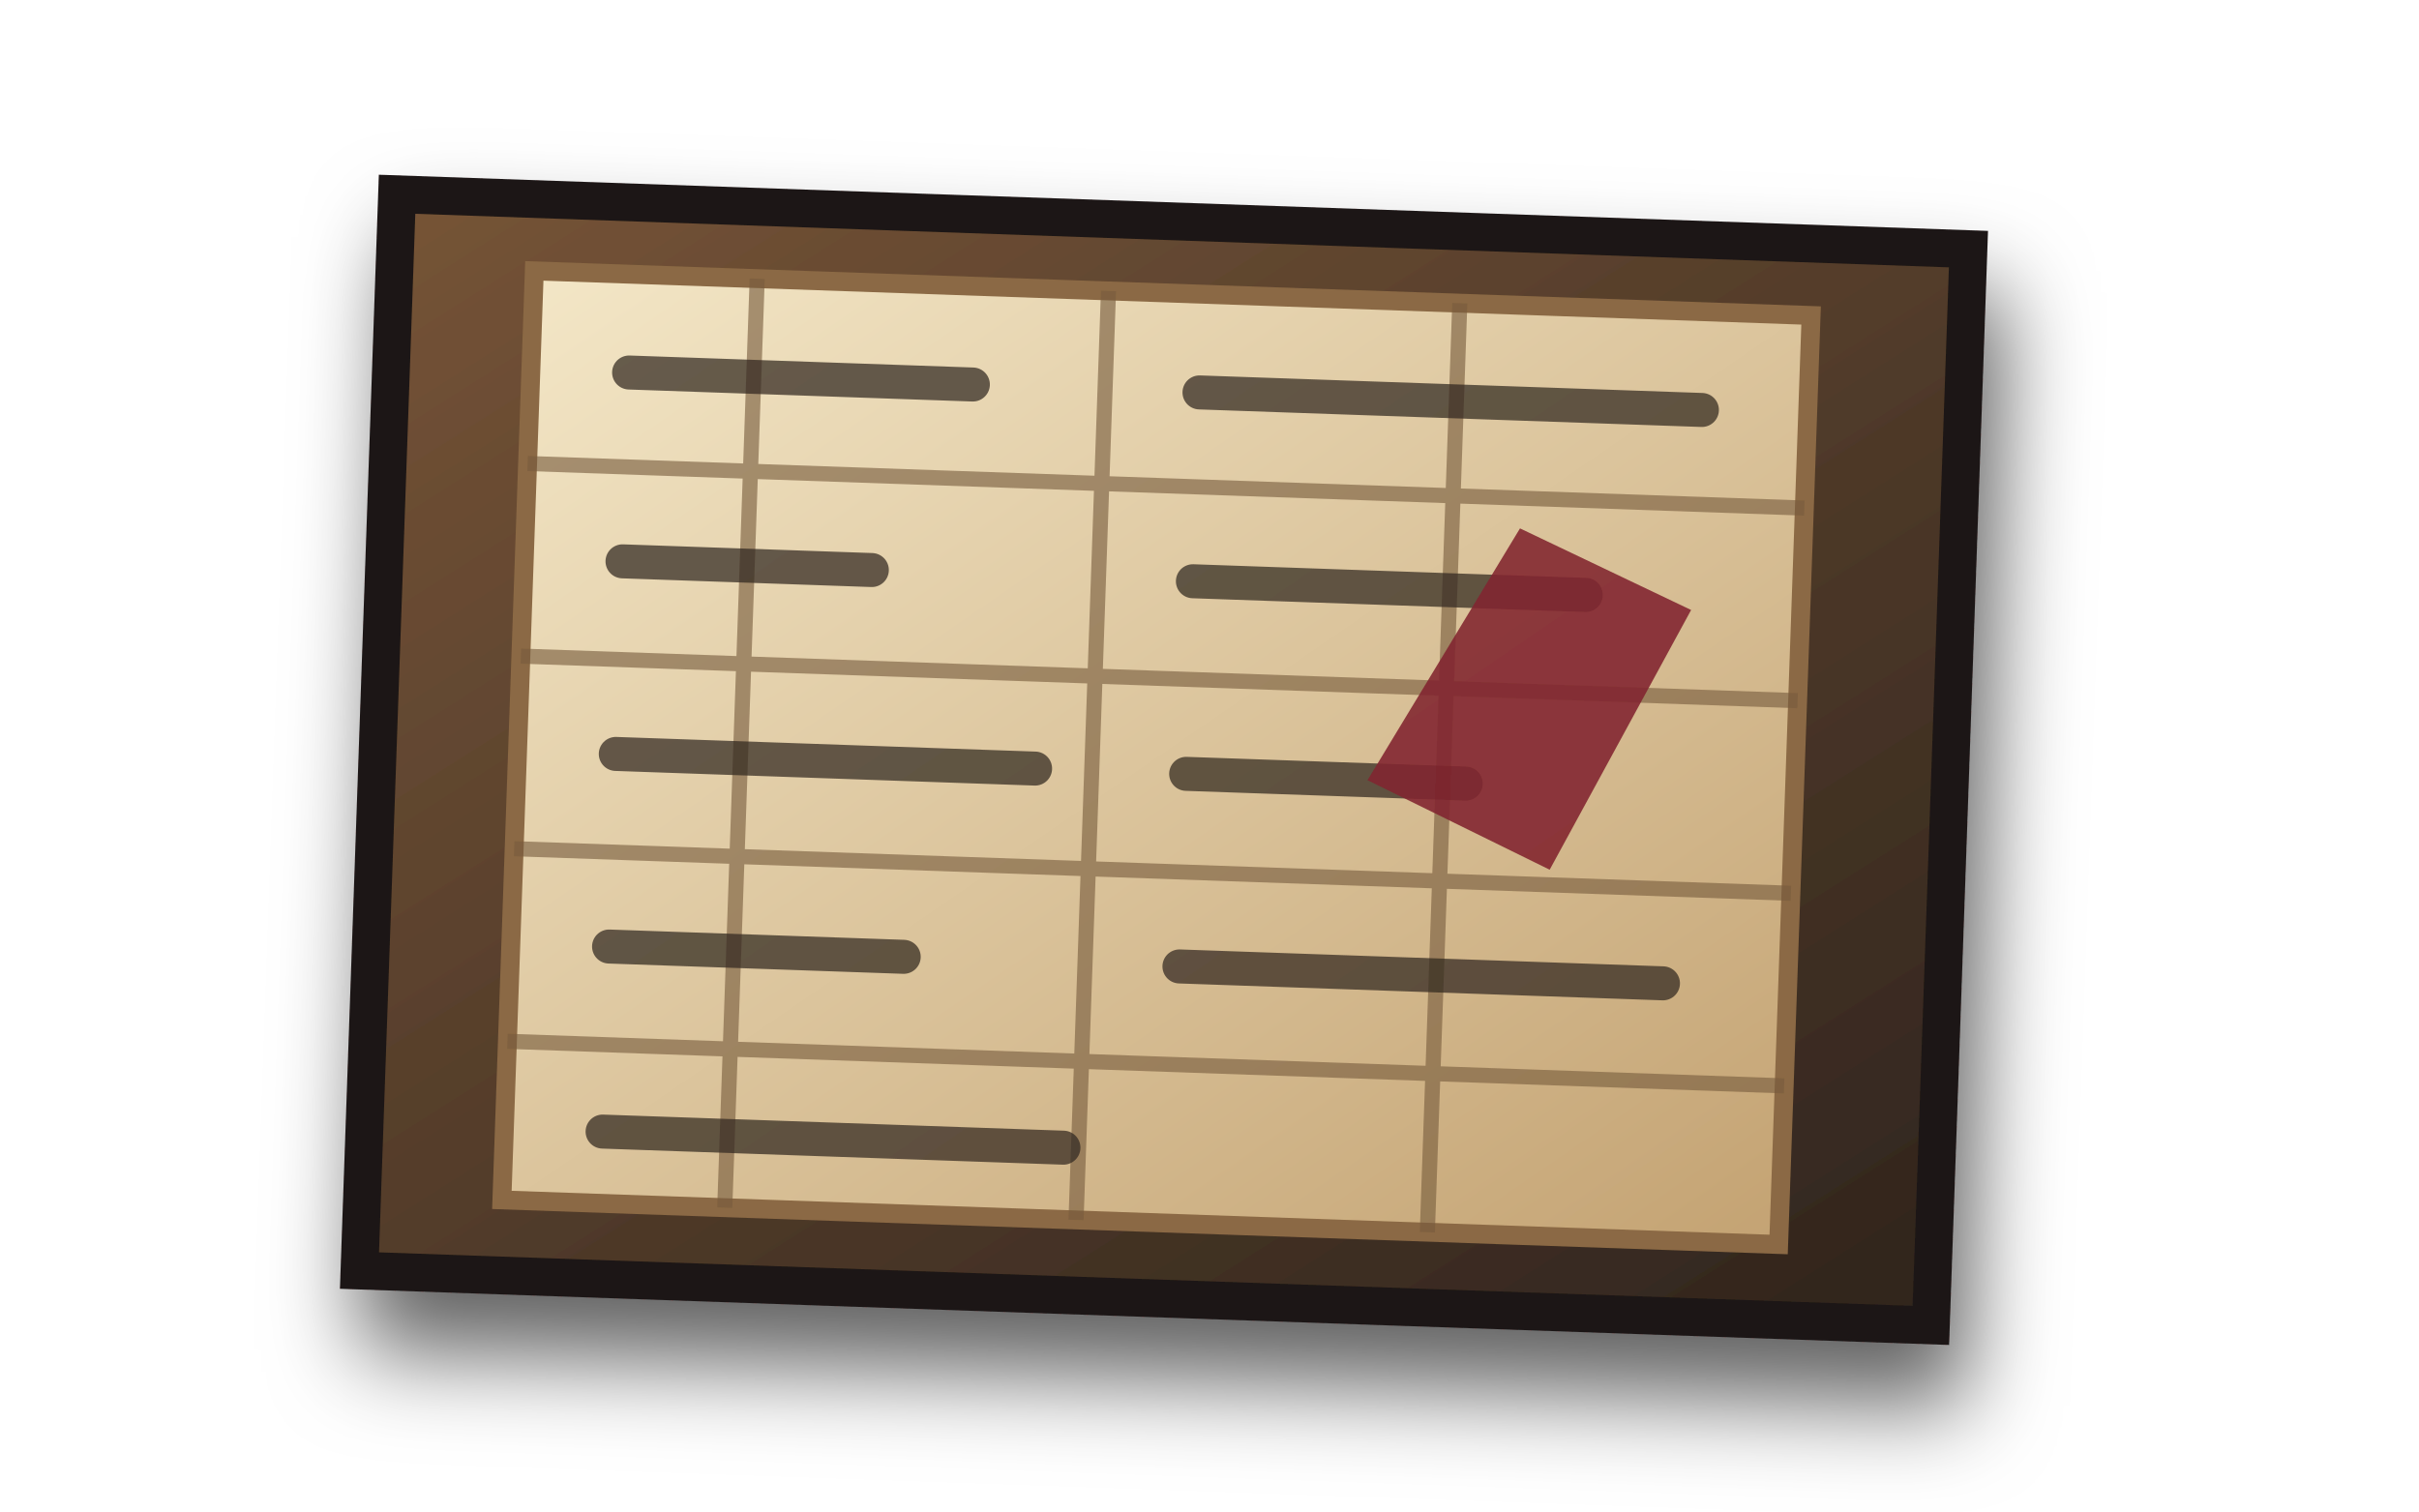
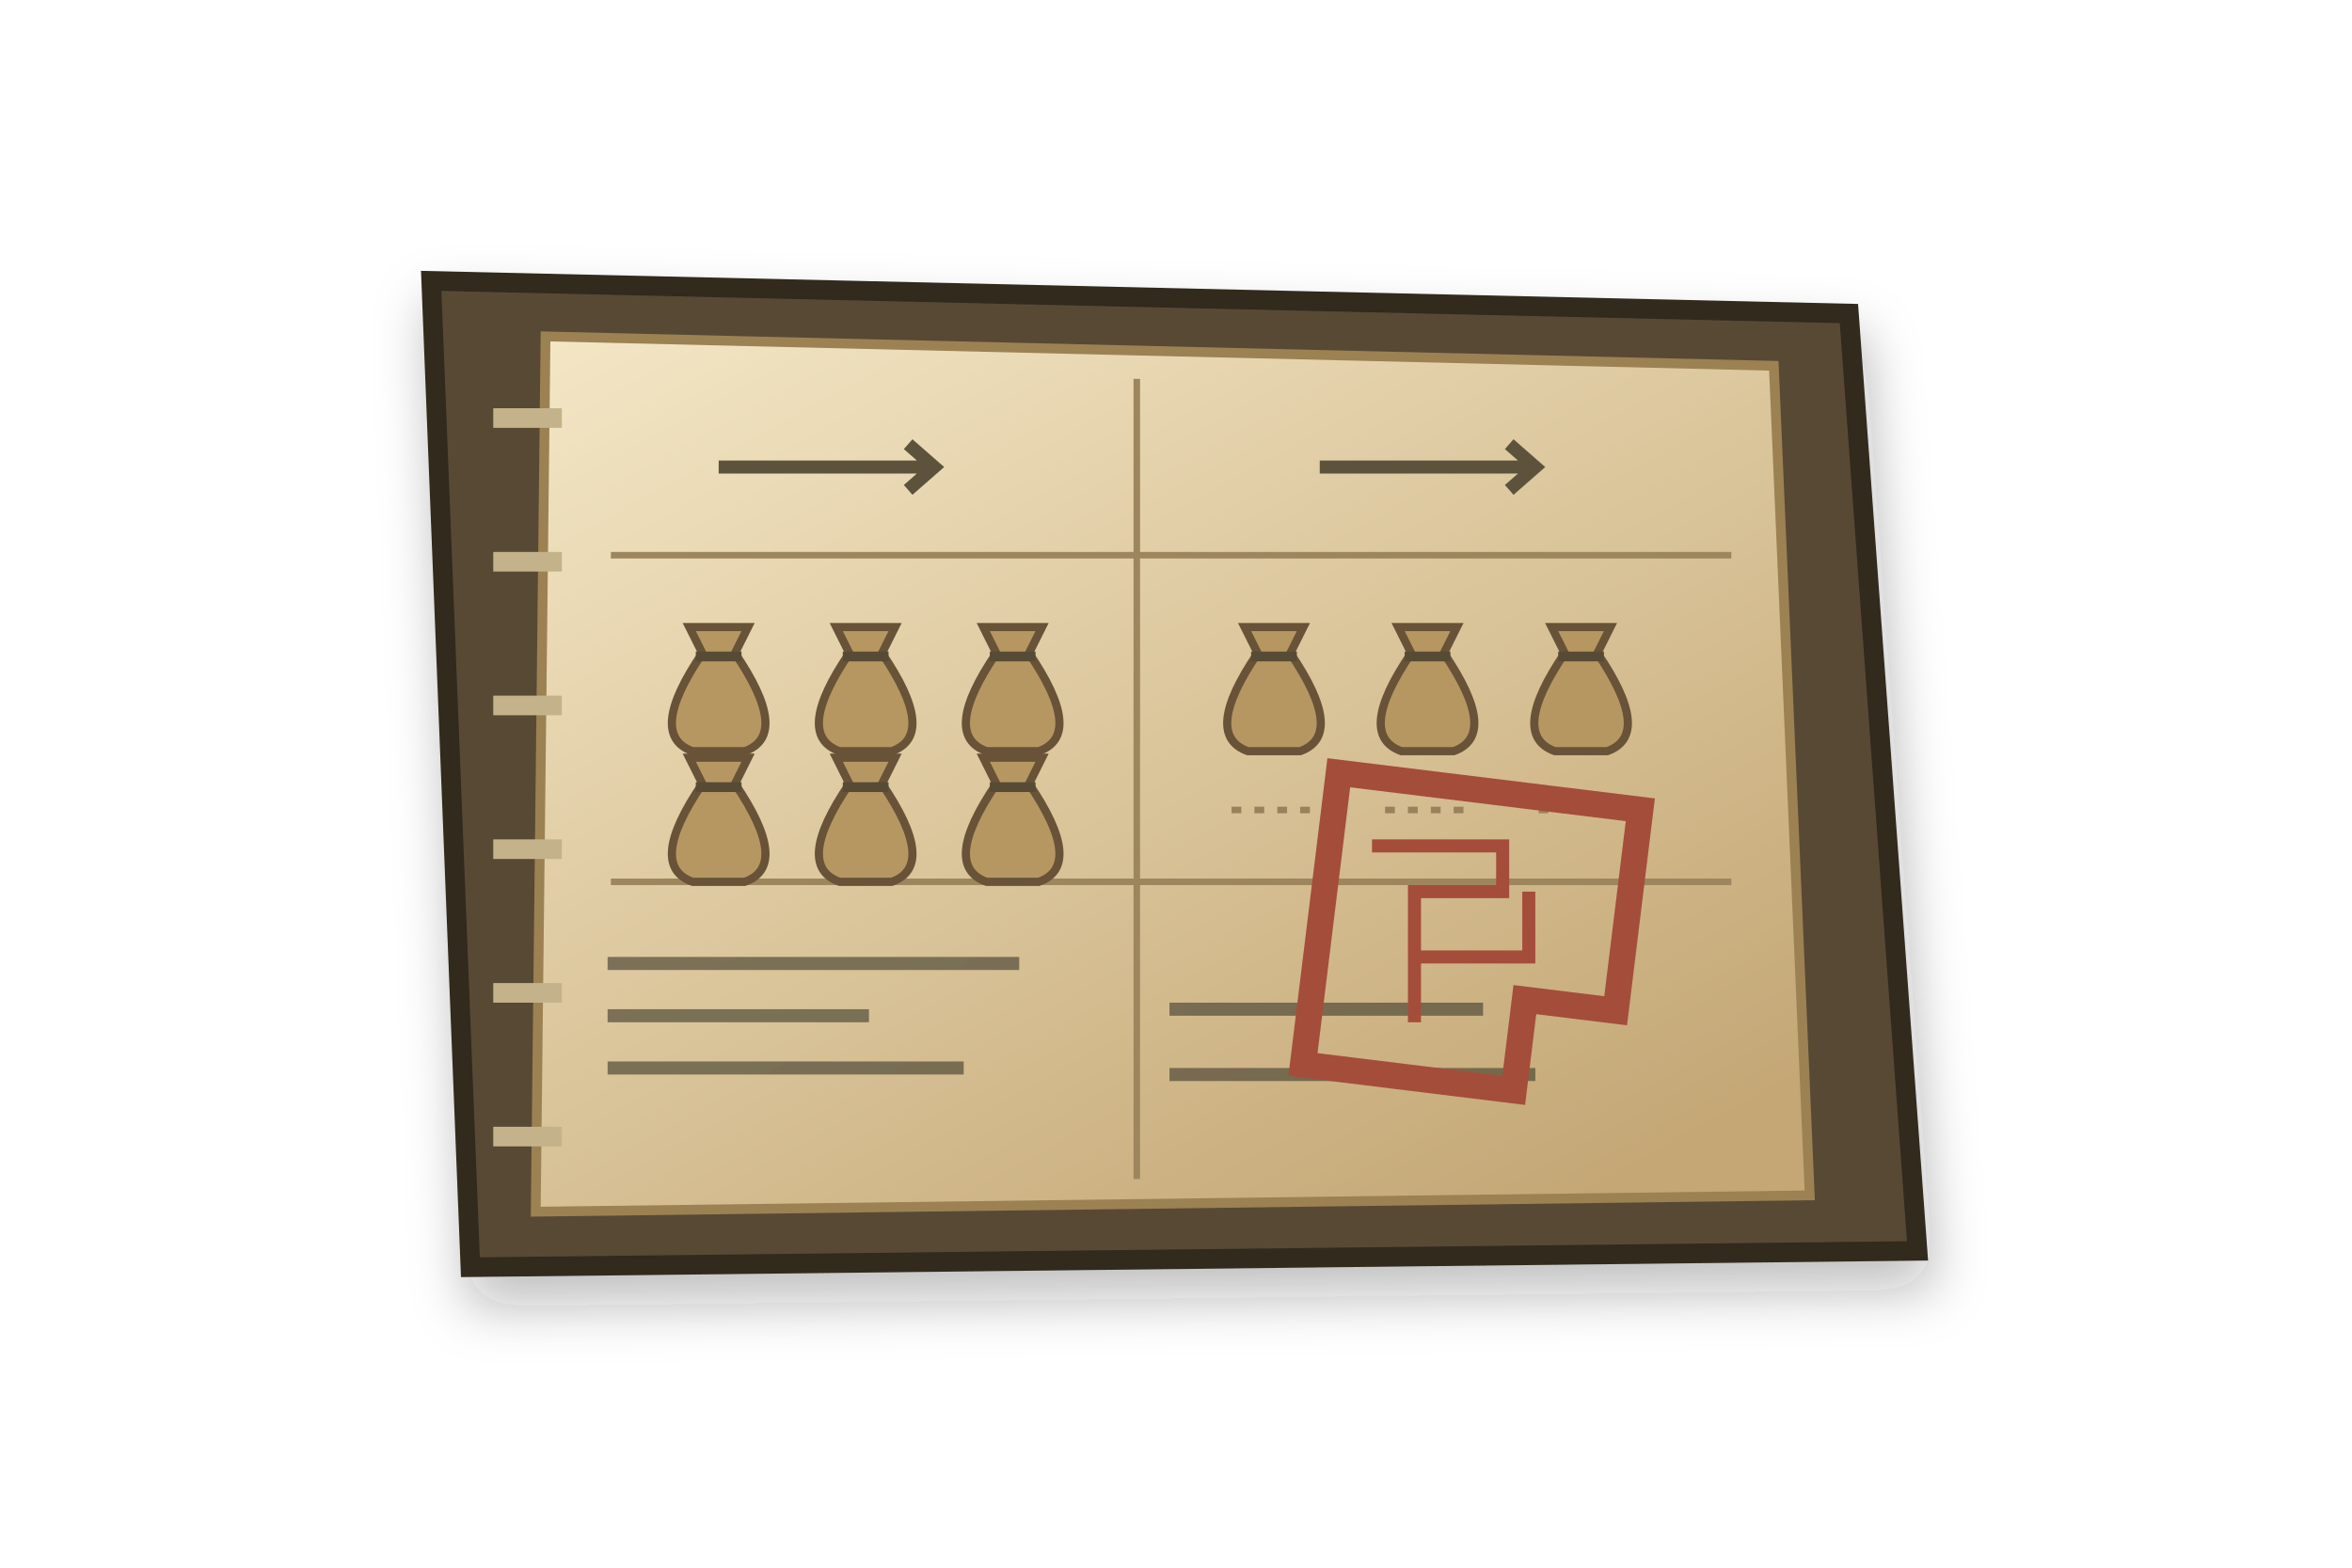
- <svg xmlns="http://www.w3.org/2000/svg" viewBox="0 0 640 400" role="img" aria-labelledby="title desc">
+ <svg xmlns="http://www.w3.org/2000/svg" viewBox="-40 -40 720 480" role="img" aria-labelledby="title desc">
  <defs>
-     <linearGradient id="cover" x1="0" y1="0" x2="1" y2="1">
-       <stop stop-color="#765437" />
-       <stop offset="1" stop-color="#2f241d" />
+     <linearGradient id="paper" x2=".8" y2="1">
+       <stop stop-color="#f4e7c6" />
+       <stop offset="1" stop-color="#c4a775" />
    </linearGradient>
-     <linearGradient id="page" x1="0" y1="0" x2="1" y2="1">
-       <stop stop-color="#f3e6c6" />
-       <stop offset="1" stop-color="#c4a373" />
+     <linearGradient id="metal" x2=".9" y2="1">
+       <stop stop-color="#f3d68c" />
+       <stop offset=".45" stop-color="#b99449" />
+       <stop offset="1" stop-color="#62462c" />
    </linearGradient>
-     <filter id="shadow" x="-30%" y="-35%" width="160%" height="180%">
-       <feDropShadow dx="5" dy="16" stdDeviation="12" flood-opacity=".62" />
+     <linearGradient id="ceramic" x2=".8" y2="1">
+       <stop stop-color="#769187" />
+       <stop offset=".4" stop-color="#aac0aa" />
+       <stop offset="1" stop-color="#314d4b" />
+     </linearGradient>
+     <filter id="shadow" x="-35%" y="-40%" width="170%" height="190%">
+       <feDropShadow dy="9" stdDeviation="8" flood-color="#241b16" flood-opacity=".28" />
    </filter>
  </defs>
-   <g filter="url(#shadow)" transform="rotate(2 320 200)">
-     <path d="M100 59h416v285H100z" fill="url(#cover)" stroke="#1d1714" stroke-width="10" rx="18" />
-     <path d="M137 78h338v246H137z" fill="url(#page)" stroke="#8b6944" stroke-width="5" />
-     <path d="M196 78v246M289 78v246M382 78v246M137 129h338M137 180h338M137 231h338M137 282h338" stroke="#785c3d" stroke-width="4" opacity=".62" />
-     <path d="M163 104h91M314 104h133M163 154h66M314 154h104M163 205h111M314 205h74M163 256h78M314 256h128M163 305h122" stroke="#31271f" stroke-width="9" stroke-linecap="round" opacity=".72" />
-     <path d="M400 137l46 20-35 70-49-22z" fill="#81242e" opacity=".88" />
+   <g filter="url(#shadow)">
+     <path d="M92 46l434 10 21 287-443 5Z" fill="#584936" stroke="#30291f" stroke-width="6" />
+     <path d="M127 63l376 9 11 254-390 5Z" fill="url(#paper)" stroke="#9c8153" stroke-width="3" />
+     <path d="M308 76v245M147 130h343M147 230h343" stroke="#9d865d" stroke-width="2" />
+     <path d="M180 103h66m-8-7 8 7-8 7M364 103h66m-8-7 8 7-8 7" fill="none" stroke="#5d533e" stroke-width="4" />
+     <g transform="translate(180 170)">
+       <path d="M-9-18H9L5-10Q22 15 8 20H-8Q-22 15-5-10Z" fill="#b69762" stroke="#675238" stroke-width="2.5" />
+       <path d="M-7-9H7" stroke="#584c35" stroke-width="3" />
+     </g>
+     <g transform="translate(180 210)">
+       <path d="M-9-18H9L5-10Q22 15 8 20H-8Q-22 15-5-10Z" fill="#b69762" stroke="#675238" stroke-width="2.5" />
+       <path d="M-7-9H7" stroke="#584c35" stroke-width="3" />
+     </g>
+     <g transform="translate(225 170)">
+       <path d="M-9-18H9L5-10Q22 15 8 20H-8Q-22 15-5-10Z" fill="#b69762" stroke="#675238" stroke-width="2.5" />
+       <path d="M-7-9H7" stroke="#584c35" stroke-width="3" />
+     </g>
+     <g transform="translate(225 210)">
+       <path d="M-9-18H9L5-10Q22 15 8 20H-8Q-22 15-5-10Z" fill="#b69762" stroke="#675238" stroke-width="2.5" />
+       <path d="M-7-9H7" stroke="#584c35" stroke-width="3" />
+     </g>
+     <g transform="translate(270 170)">
+       <path d="M-9-18H9L5-10Q22 15 8 20H-8Q-22 15-5-10Z" fill="#b69762" stroke="#675238" stroke-width="2.5" />
+       <path d="M-7-9H7" stroke="#584c35" stroke-width="3" />
+     </g>
+     <g transform="translate(270 210)">
+       <path d="M-9-18H9L5-10Q22 15 8 20H-8Q-22 15-5-10Z" fill="#b69762" stroke="#675238" stroke-width="2.5" />
+       <path d="M-7-9H7" stroke="#584c35" stroke-width="3" />
+     </g>
+     <g transform="translate(350 170)">
+       <path d="M-9-18H9L5-10Q22 15 8 20H-8Q-22 15-5-10Z" fill="#b69762" stroke="#675238" stroke-width="2.5" />
+       <path d="M-7-9H7" stroke="#584c35" stroke-width="3" />
+     </g>
+     <g transform="translate(397 170)">
+       <path d="M-9-18H9L5-10Q22 15 8 20H-8Q-22 15-5-10Z" fill="#b69762" stroke="#675238" stroke-width="2.5" />
+       <path d="M-7-9H7" stroke="#584c35" stroke-width="3" />
+     </g>
+     <g transform="translate(444 170)">
+       <path d="M-9-18H9L5-10Q22 15 8 20H-8Q-22 15-5-10Z" fill="#b69762" stroke="#675238" stroke-width="2.5" />
+       <path d="M-7-9H7" stroke="#584c35" stroke-width="3" />
+     </g>
+     <path d="M337 208h26m21 0h26m21 0h26" stroke="#99815c" stroke-width="2" stroke-dasharray="3 4" />
+     <path d="M146 255h126m-126 16h80m-80 16h109m63-18h96m-96 20h112" stroke="#514c39" stroke-width="4" opacity=".7" />
+     <path d="M364 202h93v62h-28v28h-65Z" fill="none" stroke="#a44d3b" stroke-width="8" transform="rotate(7 411 247)" />
+     <path d="M380 219h40v14h-27v40m0-20h35v-20" fill="none" stroke="#a44d3b" stroke-width="4" />
+     <path d="M111 88h21m-21 44h21m-21 44h21m-21 44h21m-21 44h21m-21 44h21" stroke="#c4b38a" stroke-width="6" />
  </g>
</svg>
